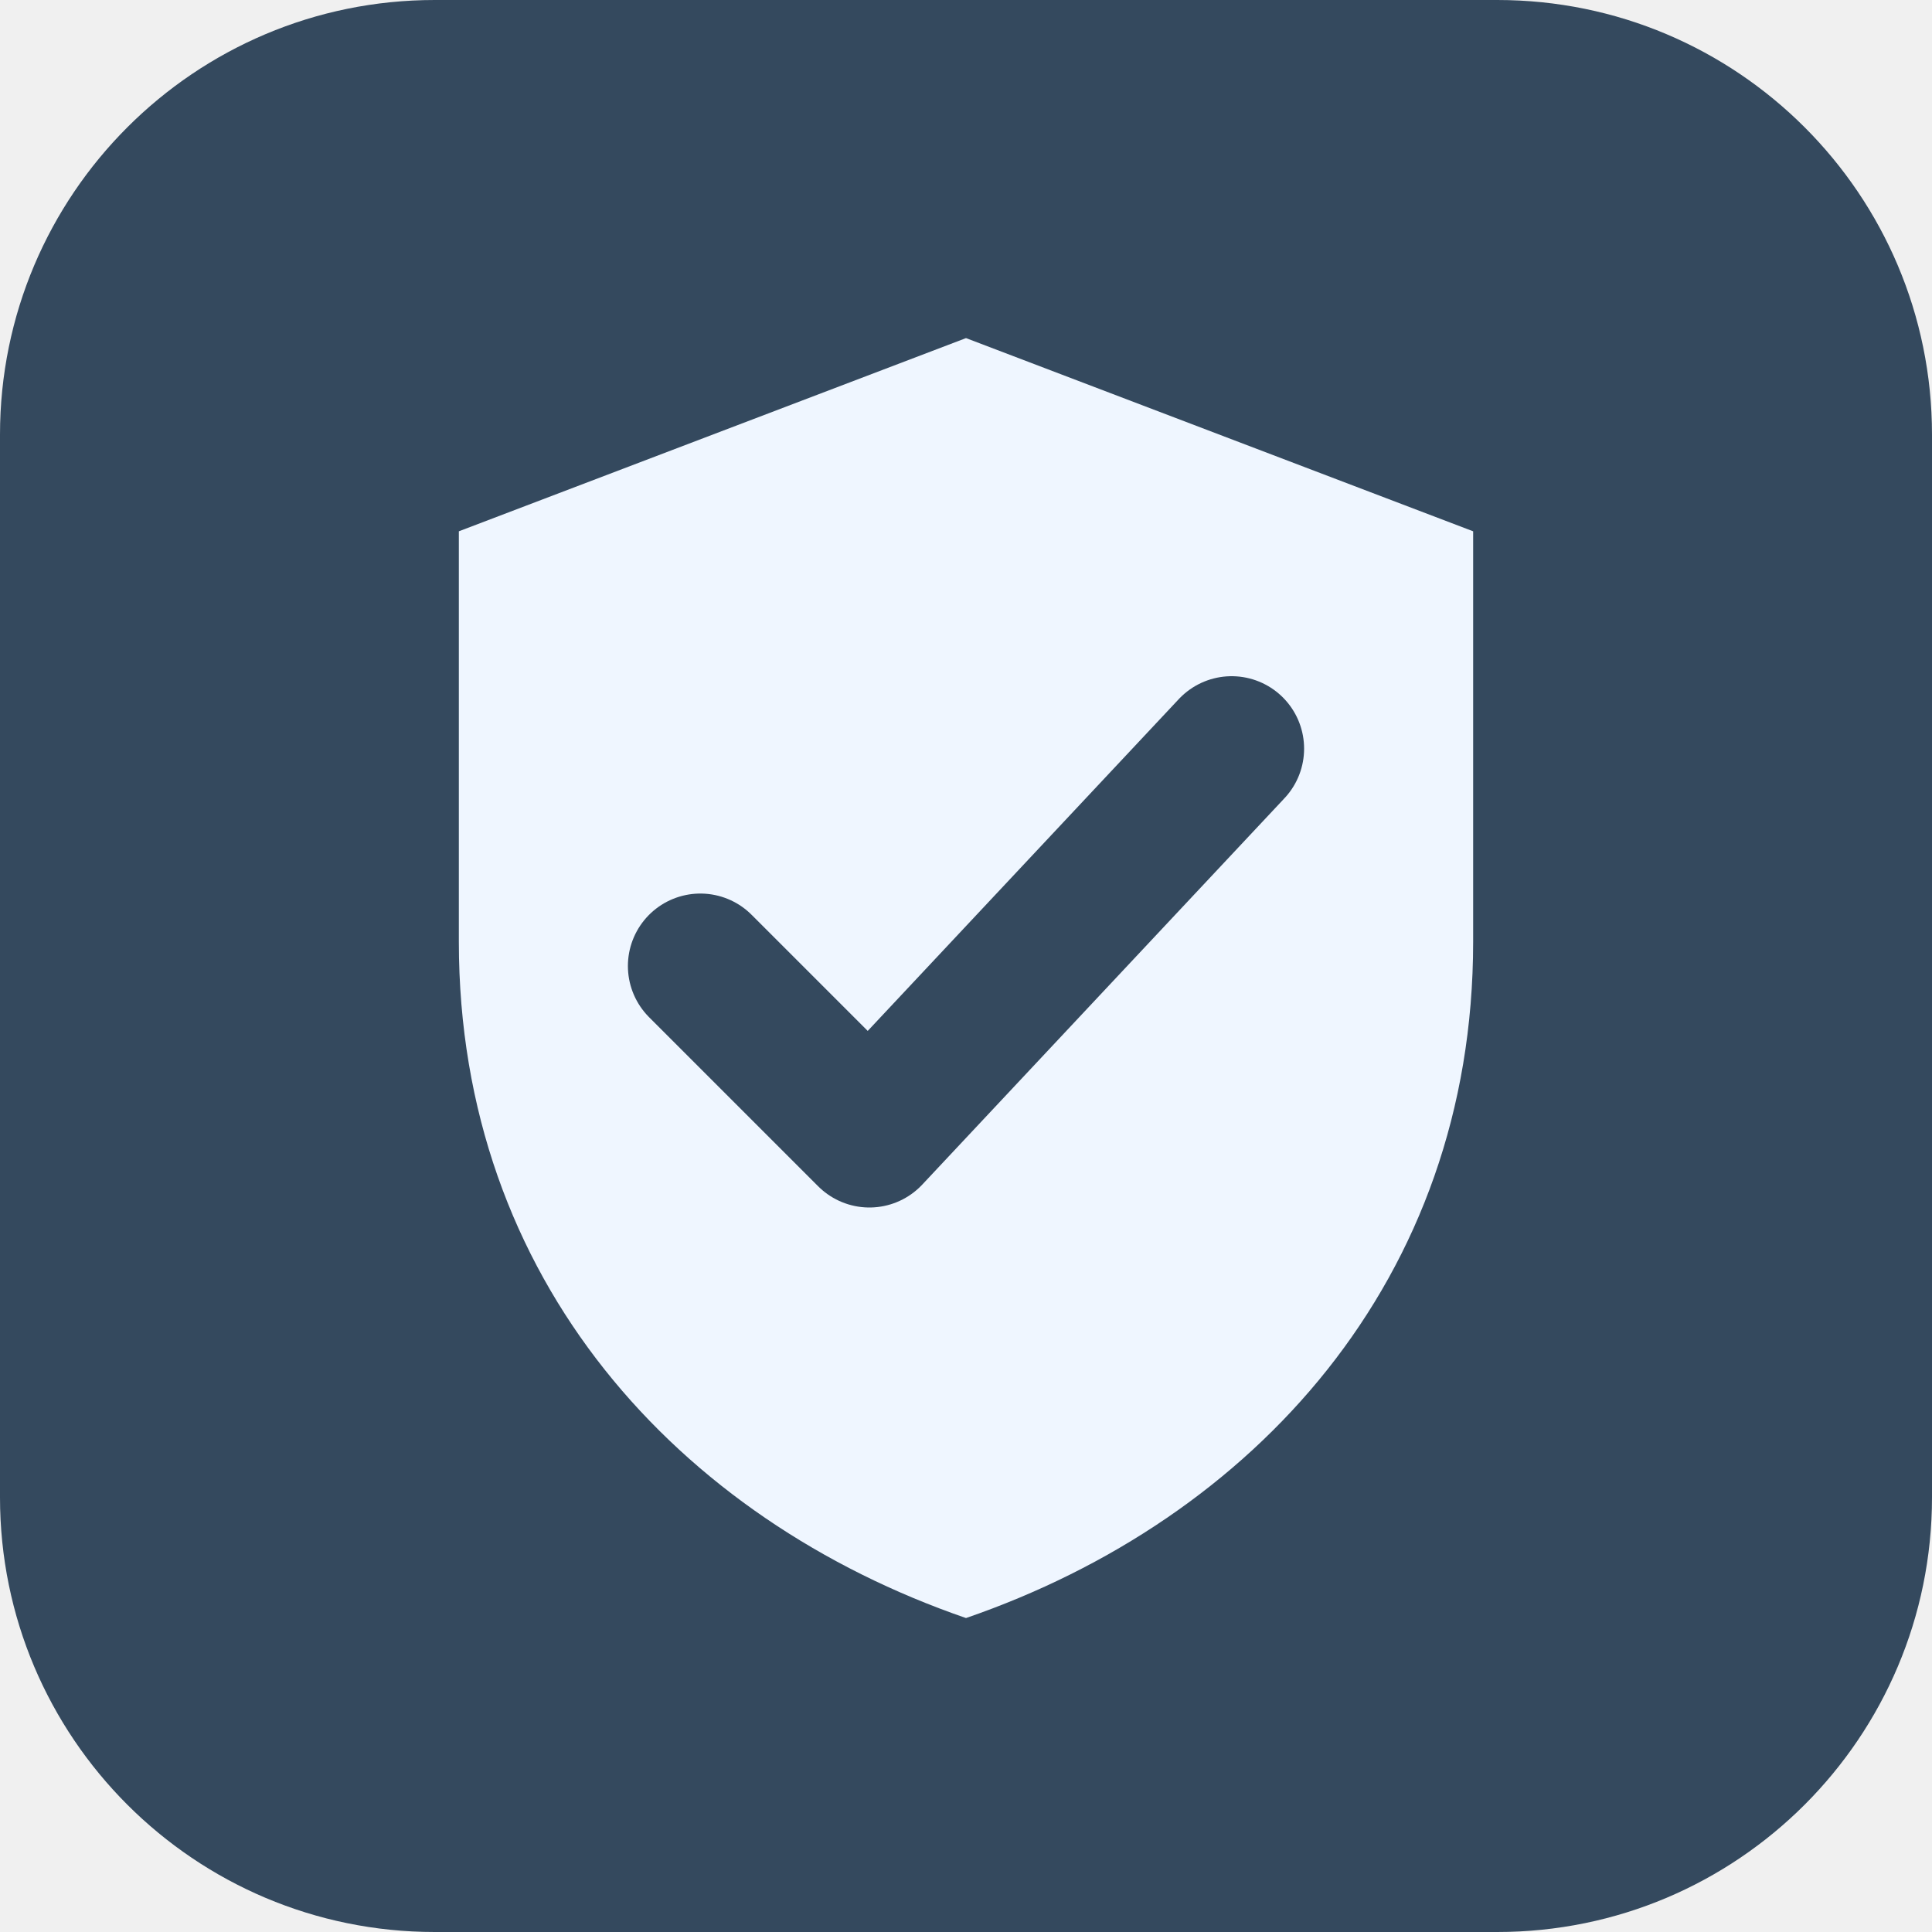
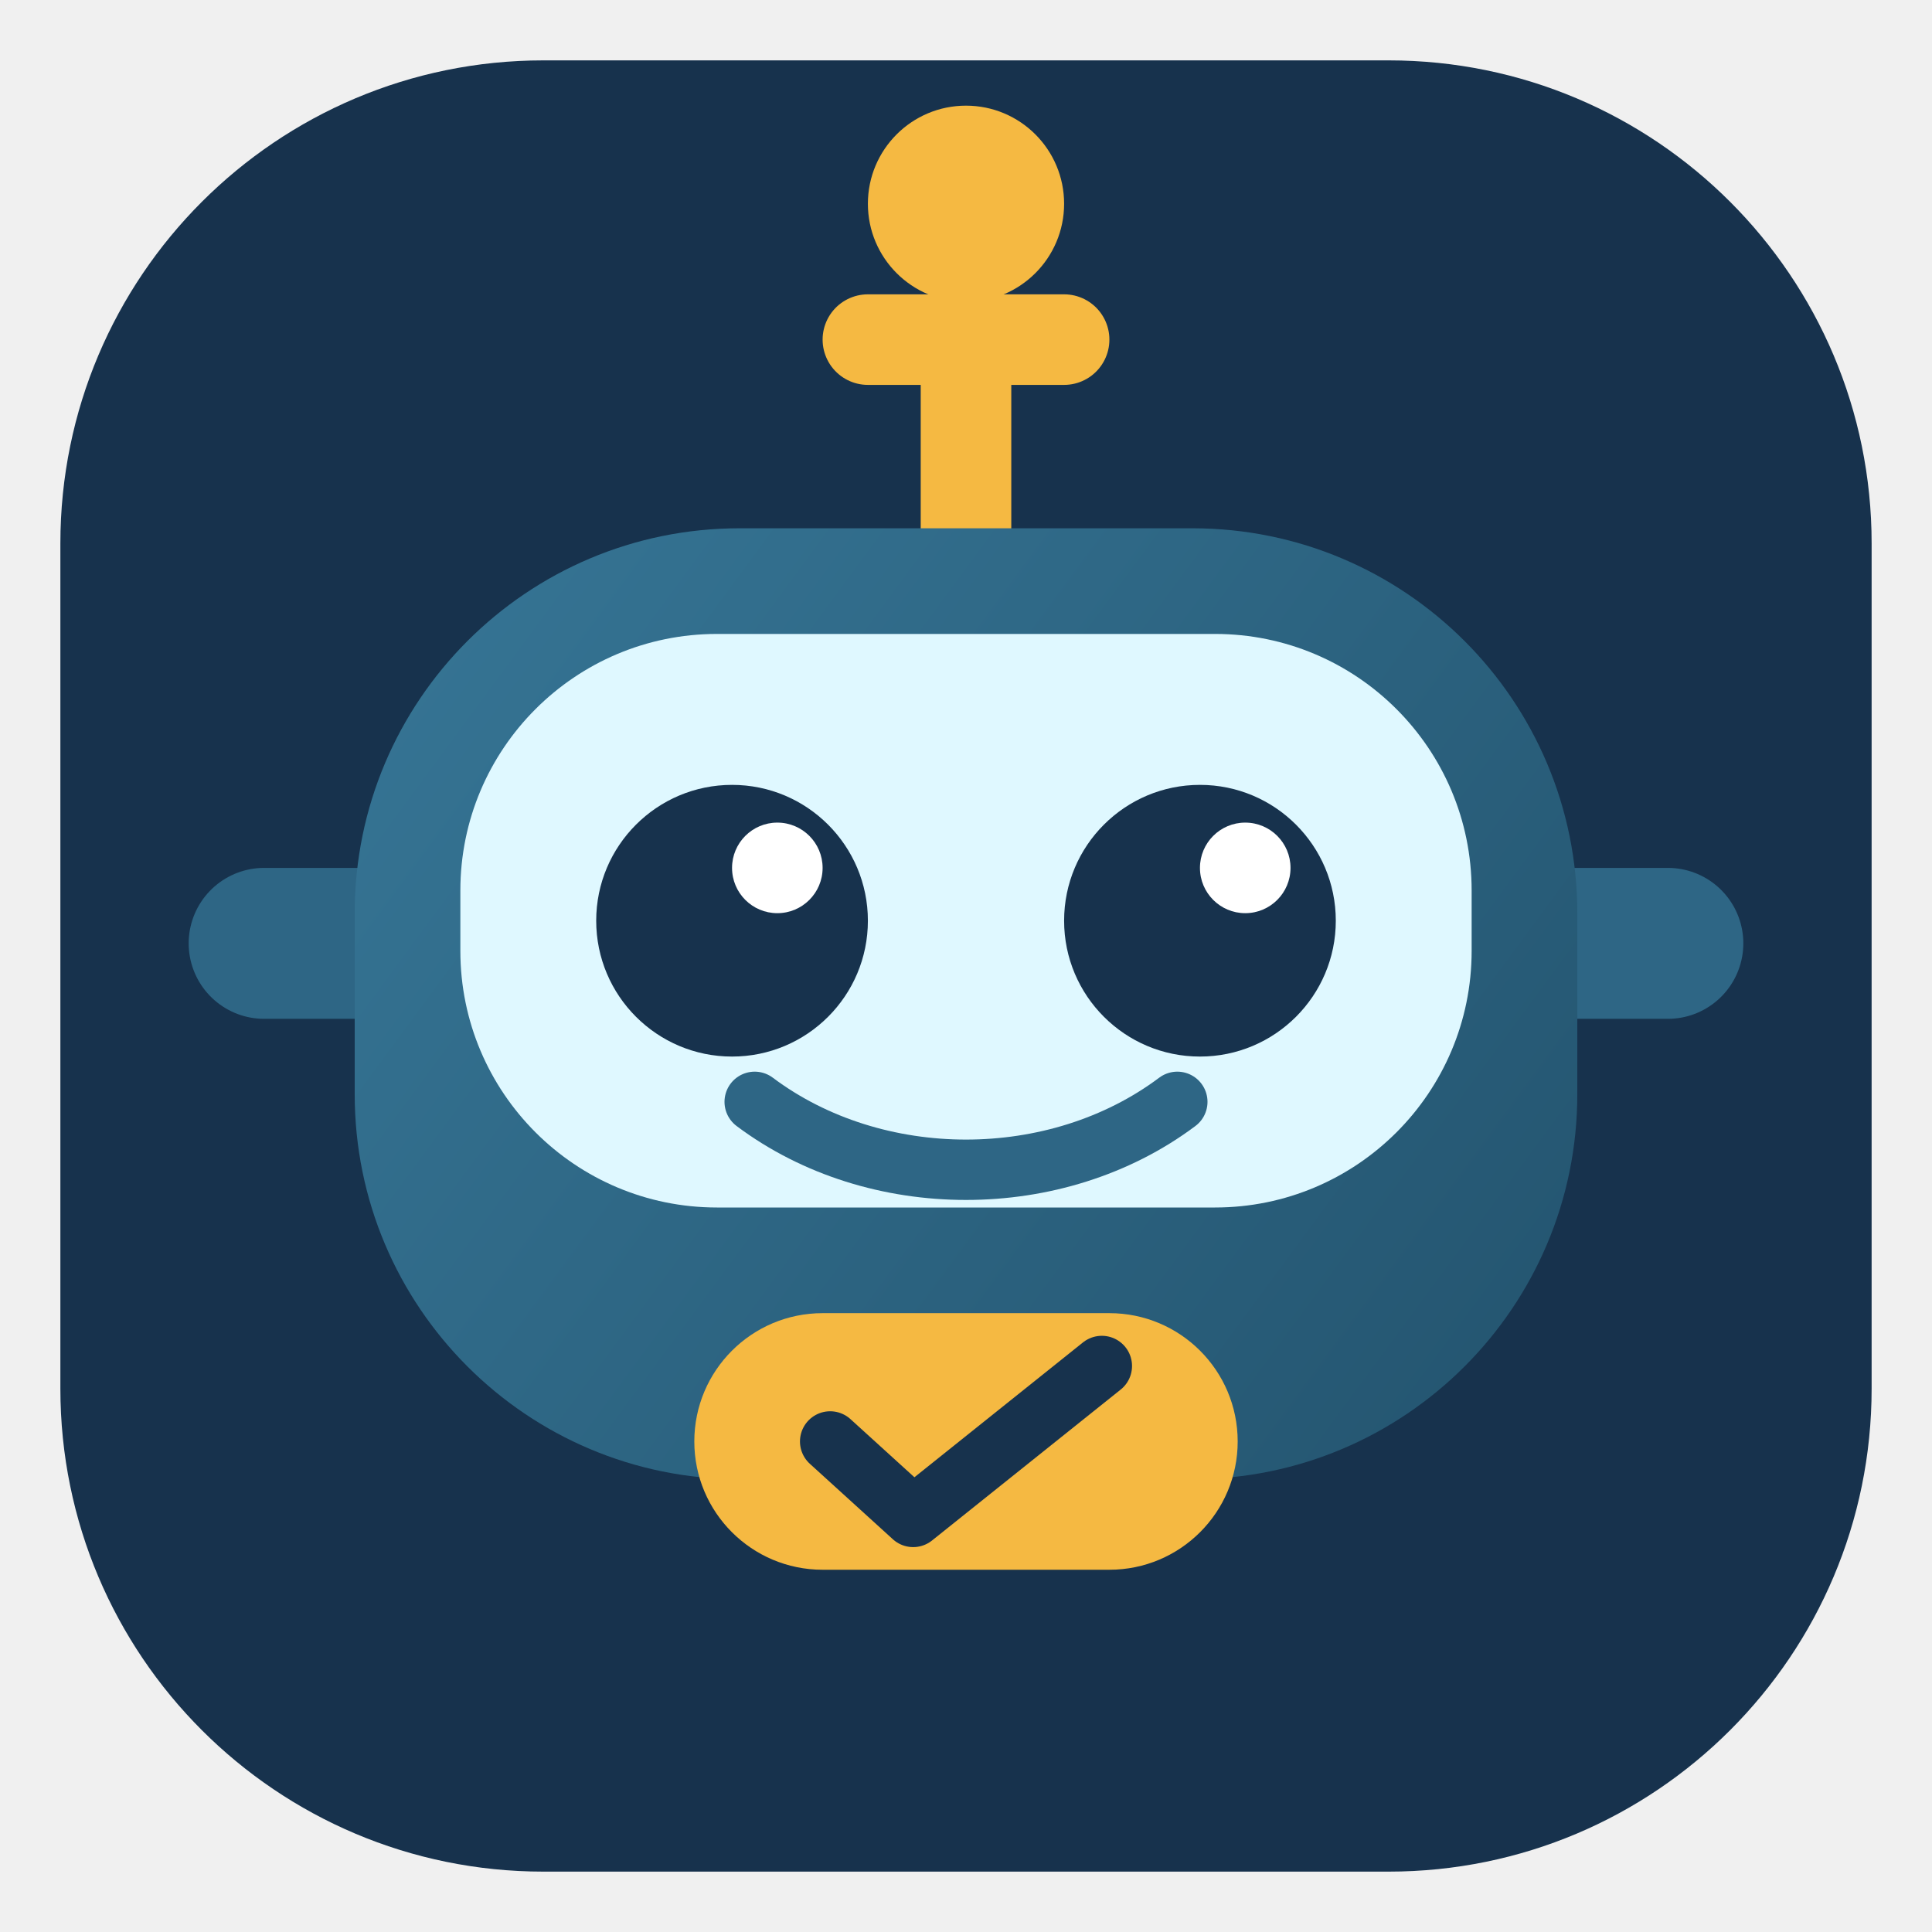
- <svg xmlns="http://www.w3.org/2000/svg" viewBox="0 0 80 80" role="img" aria-label="Control de Asistencia">
-   <rect width="80" height="80" rx="18" fill="#34495e" />
-   <path d="M40 14 61 22v17c0 14-9.1 23.9-21 28-11.9-4.1-21-14-21-28V22l21-8Z" fill="#eff6ff" />
-   <path d="m29 40 7 7 15-16" fill="none" stroke="#34495e" stroke-linecap="round" stroke-linejoin="round" stroke-width="6" />
+ <svg xmlns="http://www.w3.org/2000/svg" viewBox="0 0 256 256" role="img" aria-labelledby="title description">
+   <defs>
+     <linearGradient id="face" x1="52" y1="74" x2="204" y2="186" gradientUnits="userSpaceOnUse">
+       <stop stop-color="#367595" />
+       <stop offset="1" stop-color="#245570" />
+     </linearGradient>
+   </defs>
+   <rect x="8" y="8" width="240" height="240" rx="64" fill="#17324D" />
+   <path d="M128 45V70M115 45H141" stroke="#F5B942" stroke-width="12" stroke-linecap="round" />
+   <circle cx="128" cy="27" r="13" fill="#F5B942" />
+   <path d="M52 125H35M204 125H221" stroke="#2E6685" stroke-width="20" stroke-linecap="round" />
+   <rect x="47" y="70" width="162" height="126" rx="51" fill="url(#face)" />
+   <rect x="61" y="84" width="134" height="76" rx="34" fill="#DFF8FF" />
+   <circle cx="97" cy="122" r="18" fill="#17324D" />
+   <circle cx="159" cy="122" r="18" fill="#17324D" />
+   <circle cx="103" cy="115" r="6" fill="#fff" />
+   <circle cx="165" cy="115" r="6" fill="#fff" />
+   <path d="M100 146C116 158 140 158 156 146" fill="none" stroke="#2E6685" stroke-width="8" stroke-linecap="round" />
+   <rect x="92" y="174" width="72" height="34" rx="17" fill="#F5B942" />
+   <path d="M110 191L121 201L146 181" fill="none" stroke="#17324D" stroke-width="8" stroke-linecap="round" stroke-linejoin="round" />
</svg>
